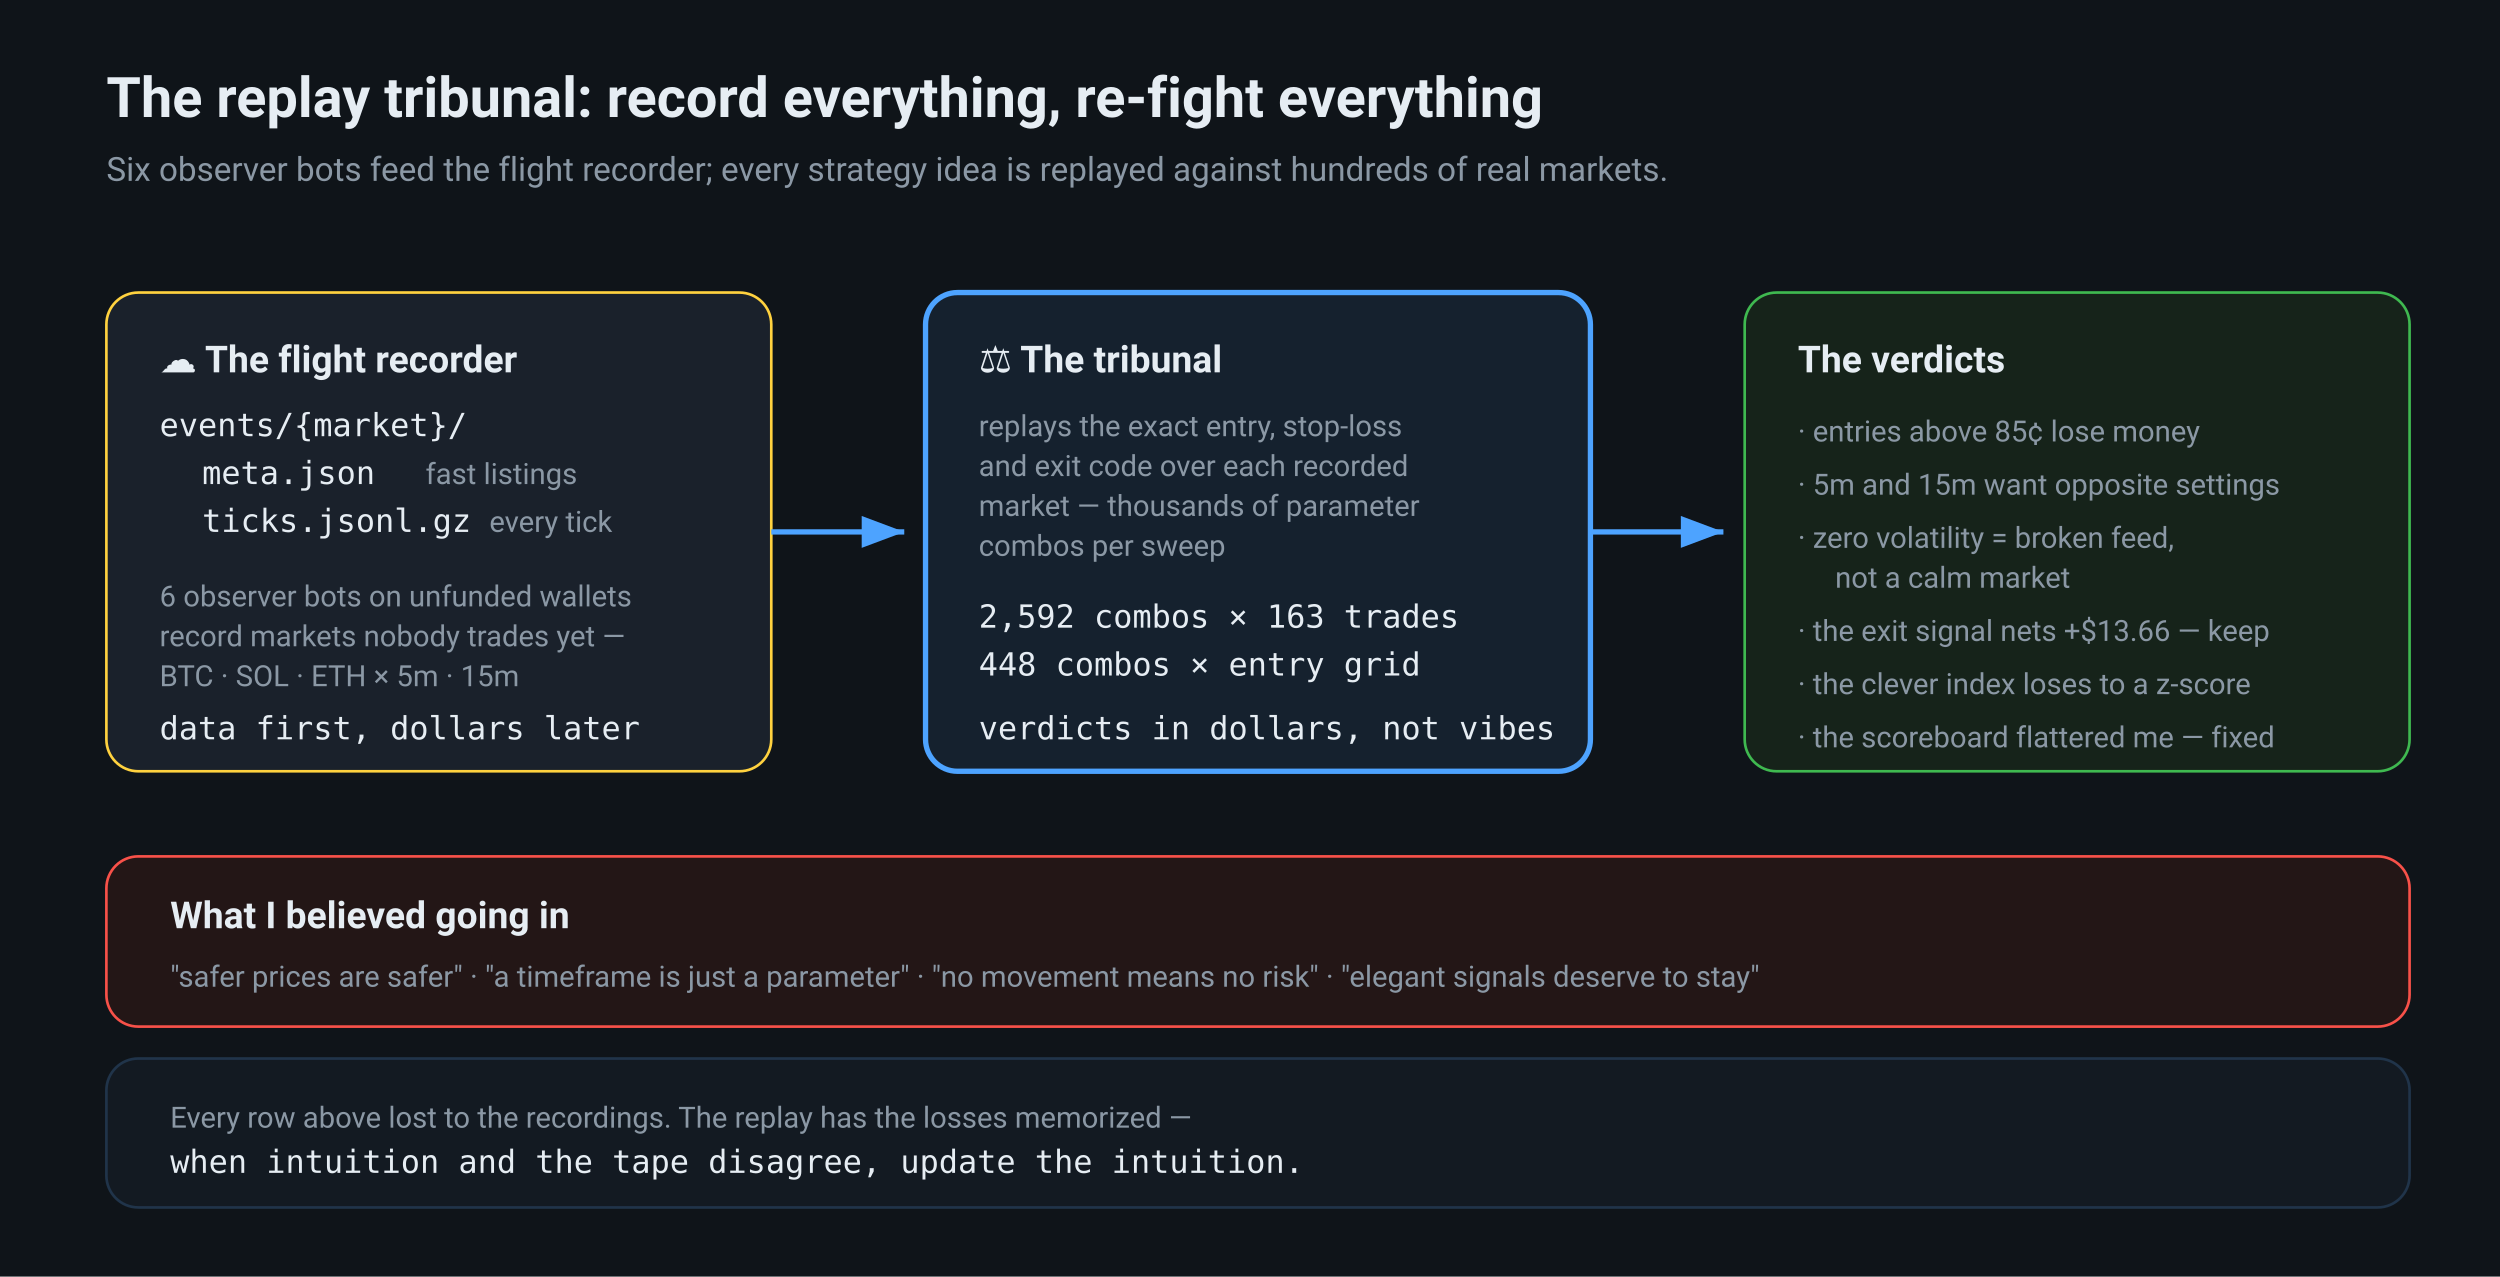
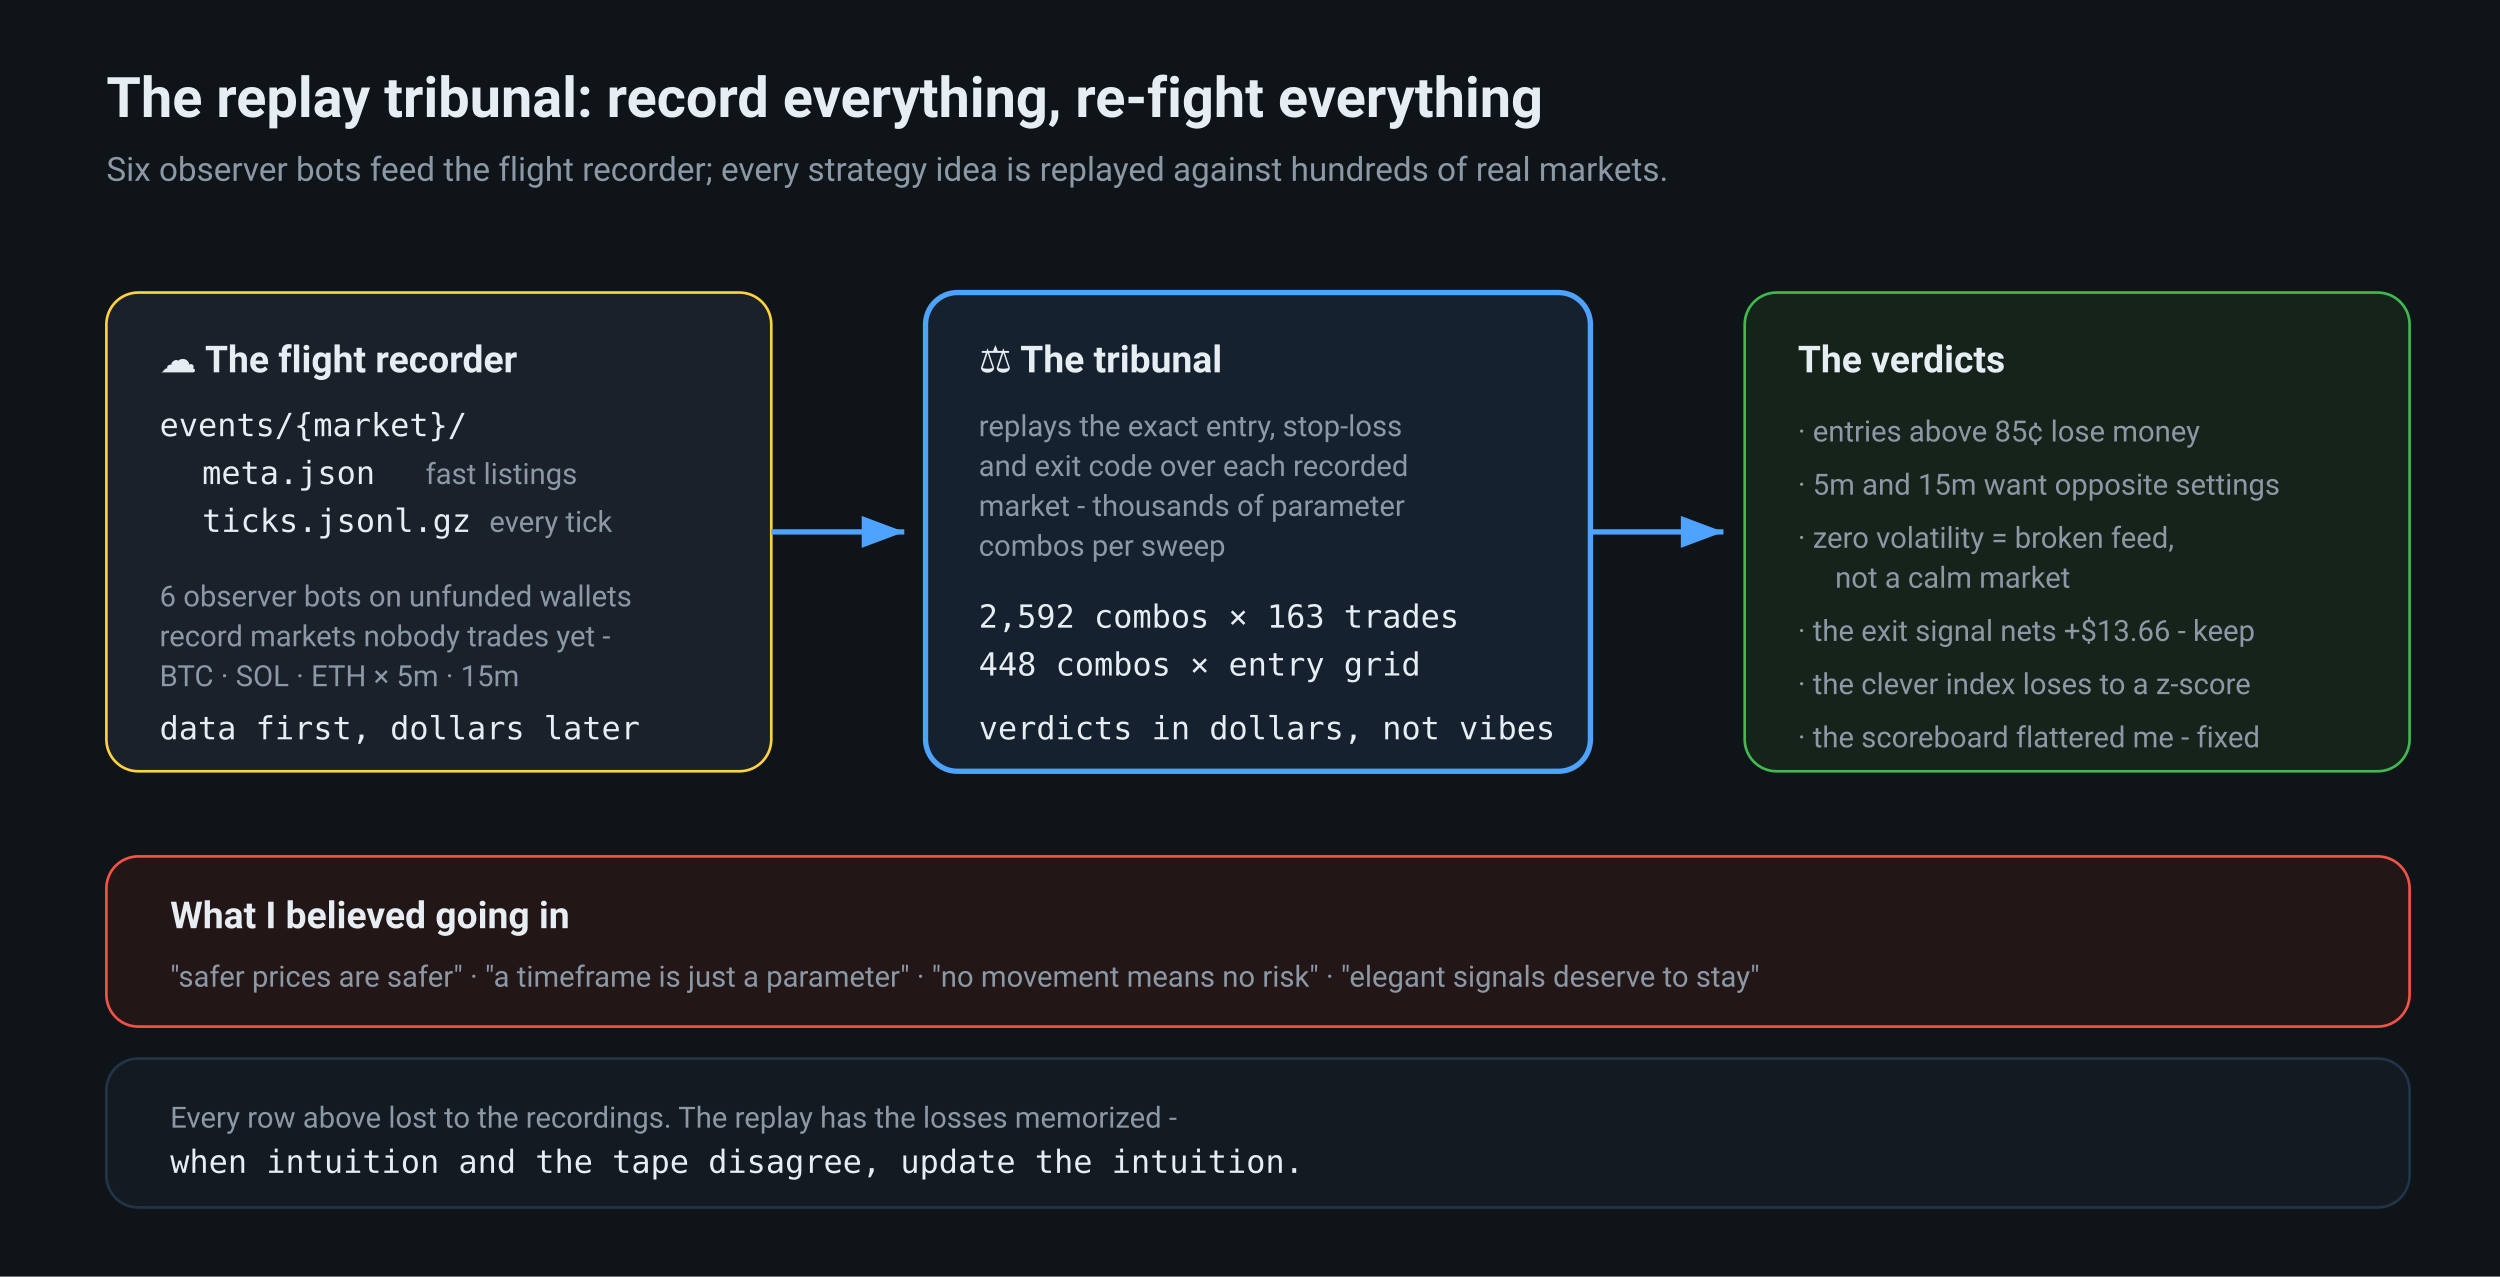
<svg xmlns="http://www.w3.org/2000/svg" viewBox="0 0 940 480" font-family="Segoe UI, system-ui, -apple-system, Roboto, sans-serif">
  <defs>
    <style>
      text { fill: #e6edf3; }
      .ttl  { font-size: 21px; font-weight: 700; }
      .sub  { font-size: 12.5px; fill: #8b98a5; }
      .t    { font-size: 14px; font-weight: 600; }
      .s    { font-size: 11px; fill: #8b98a5; }
      .mono { font-family: ui-monospace, Consolas, monospace; font-size: 12px; }
    </style>
    <marker id="btA" markerWidth="10" markerHeight="10" refX="8" refY="3" orient="auto">
      <path d="M0,0 L8,3 L0,6 Z" fill="#4da3ff" />
    </marker>
  </defs>
  <rect width="940" height="480" fill="#0f1419" />
  <text x="40" y="44" class="ttl">The replay tribunal: record everything, re-fight everything</text>
  <text x="40" y="68" class="sub">Six observer bots feed the flight recorder; every strategy idea is replayed against hundreds of real markets.</text>
  <rect x="40" y="110" width="250" height="180" rx="12" fill="#1a212b" stroke="#ffd23f" />
  <text x="60" y="140" class="t" fill="#ffd23f">☁ The flight recorder</text>
  <text x="60" y="164" class="mono" fill="#8b98a5" font-size="11">events/{market}/</text>
  <text x="76" y="182" class="mono" fill="#79c0ff" font-size="11">meta.json</text>
  <text x="160" y="182" class="s">fast listings</text>
  <text x="76" y="200" class="mono" fill="#79c0ff" font-size="11">ticks.jsonl.gz</text>
  <text x="184" y="200" class="s">every tick</text>
  <text x="60" y="228" class="s">6 observer bots on unfunded wallets</text>
-   <text x="60" y="243" class="s">record markets nobody trades yet —</text>
+   <text x="60" y="243" class="s">record markets nobody trades yet -</text>
  <text x="60" y="258" class="s">BTC · SOL · ETH × 5m · 15m</text>
  <text x="60" y="278" class="mono" fill="#ffd23f" font-size="11">data first, dollars later</text>
  <line x1="290" y1="200" x2="340" y2="200" stroke="#4da3ff" stroke-width="2" marker-end="url(#btA)" />
  <rect x="348" y="110" width="250" height="180" rx="12" fill="#15212e" stroke="#4da3ff" stroke-width="2" />
  <text x="368" y="140" class="t" fill="#79c0ff">⚖ The tribunal</text>
  <text x="368" y="164" class="s">replays the exact entry, stop-loss</text>
  <text x="368" y="179" class="s">and exit code over each recorded</text>
-   <text x="368" y="194" class="s">market — thousands of parameter</text>
+   <text x="368" y="194" class="s">market - thousands of parameter</text>
  <text x="368" y="209" class="s">combos per sweep</text>
  <text x="368" y="236" class="mono" fill="#79c0ff" font-size="11">2,592 combos × 163 trades</text>
  <text x="368" y="254" class="mono" fill="#79c0ff" font-size="11">448 combos × entry grid</text>
  <text x="368" y="278" class="mono" fill="#4da3ff" font-size="11">verdicts in dollars, not vibes</text>
  <line x1="598" y1="200" x2="648" y2="200" stroke="#4da3ff" stroke-width="2" marker-end="url(#btA)" />
  <rect x="656" y="110" width="250" height="180" rx="12" fill="#16231a" stroke="#3fb950" />
  <text x="676" y="140" class="t" fill="#56c96a">The verdicts</text>
  <text x="676" y="166" class="s">· entries above 85¢ lose money</text>
  <text x="676" y="186" class="s">· 5m and 15m want opposite settings</text>
  <text x="676" y="206" class="s">· zero volatility = broken feed,</text>
  <text x="690" y="221" class="s">not a calm market</text>
-   <text x="676" y="241" class="s">· the exit signal nets +$13.66 — keep</text>
+   <text x="676" y="241" class="s">· the exit signal nets +$13.66 - keep</text>
  <text x="676" y="261" class="s">· the clever index loses to a z-score</text>
-   <text x="676" y="281" class="s">· the scoreboard flattered me — fixed</text>
+   <text x="676" y="281" class="s">· the scoreboard flattered me - fixed</text>
  <rect x="40" y="322" width="866" height="64" rx="12" fill="#231616" stroke="#f85149" />
  <text x="64" y="349" class="t" fill="#ff7b72">What I believed going in</text>
  <text x="64" y="371" class="s">"safer prices are safer" · "a timeframe is just a parameter" · "no movement means no risk" · "elegant signals deserve to stay"</text>
  <rect x="40" y="398" width="866" height="56" rx="12" fill="#131a22" stroke="#20344a" />
-   <text x="64" y="424" class="s">Every row above lost to the recordings. The replay has the losses memorized —</text>
+   <text x="64" y="424" class="s">Every row above lost to the recordings. The replay has the losses memorized -</text>
  <text x="64" y="441" class="mono" fill="#79c0ff" font-size="12">when intuition and the tape disagree, update the intuition.</text>
</svg>
